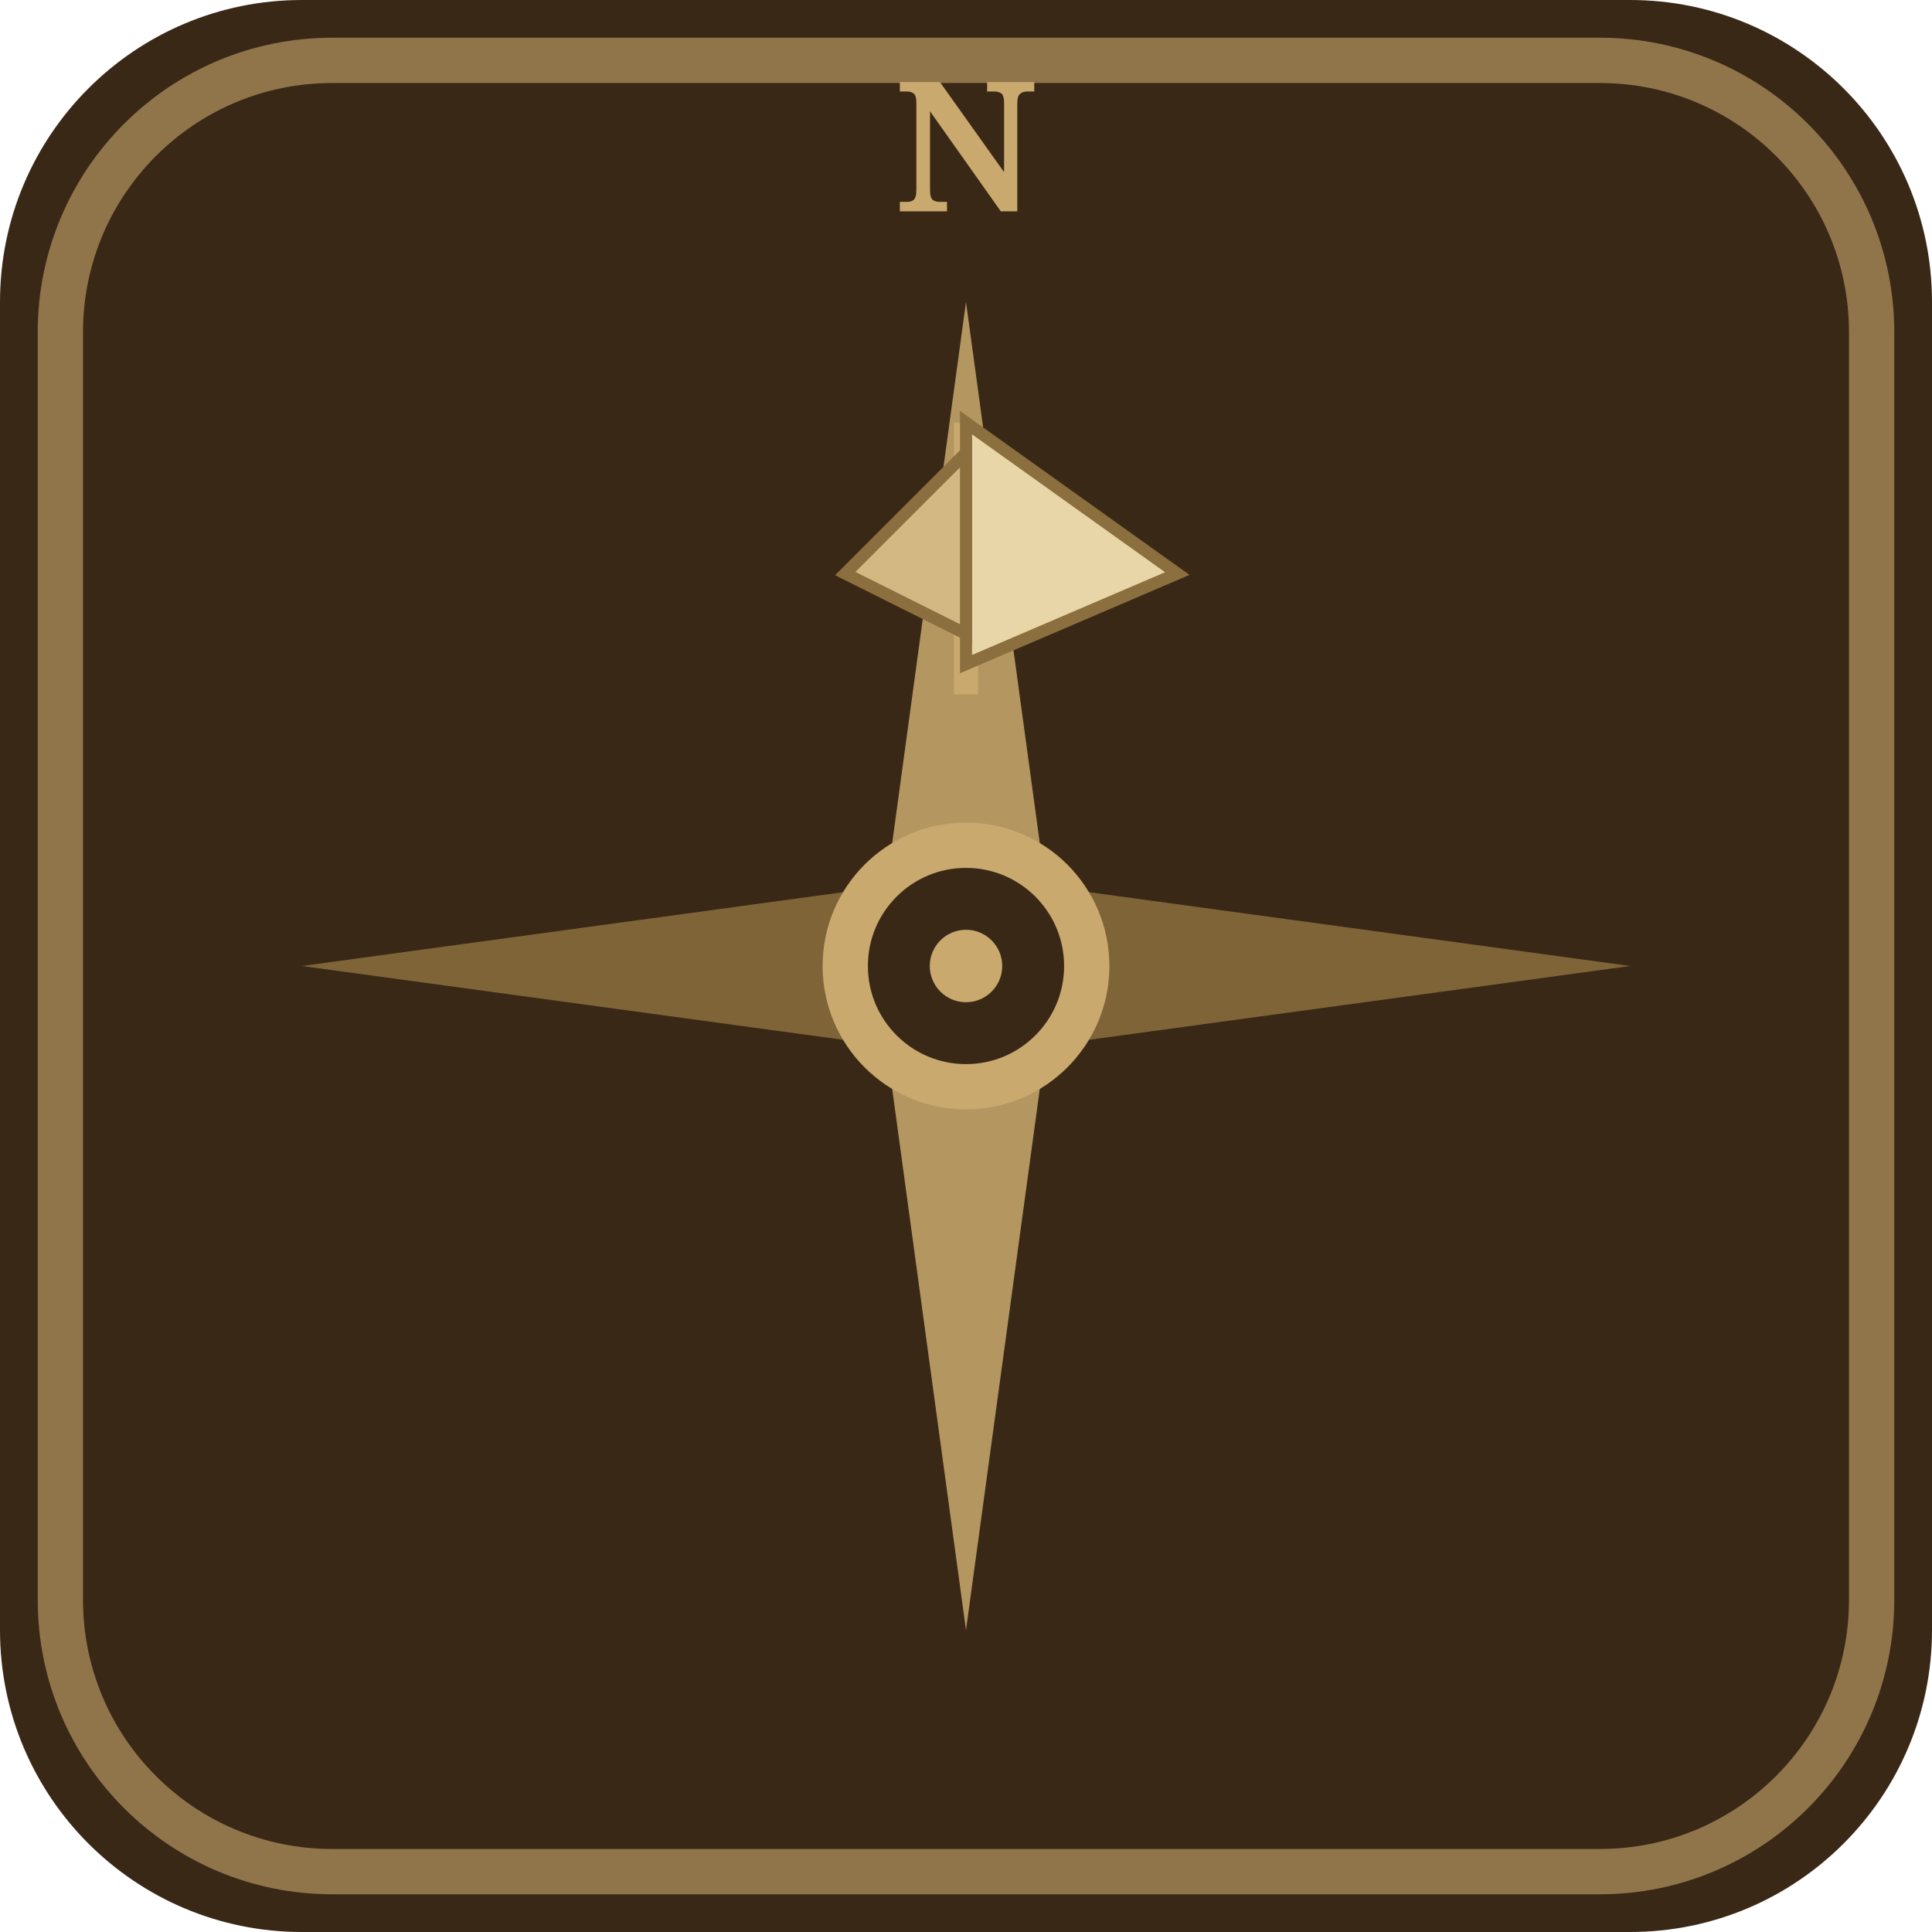
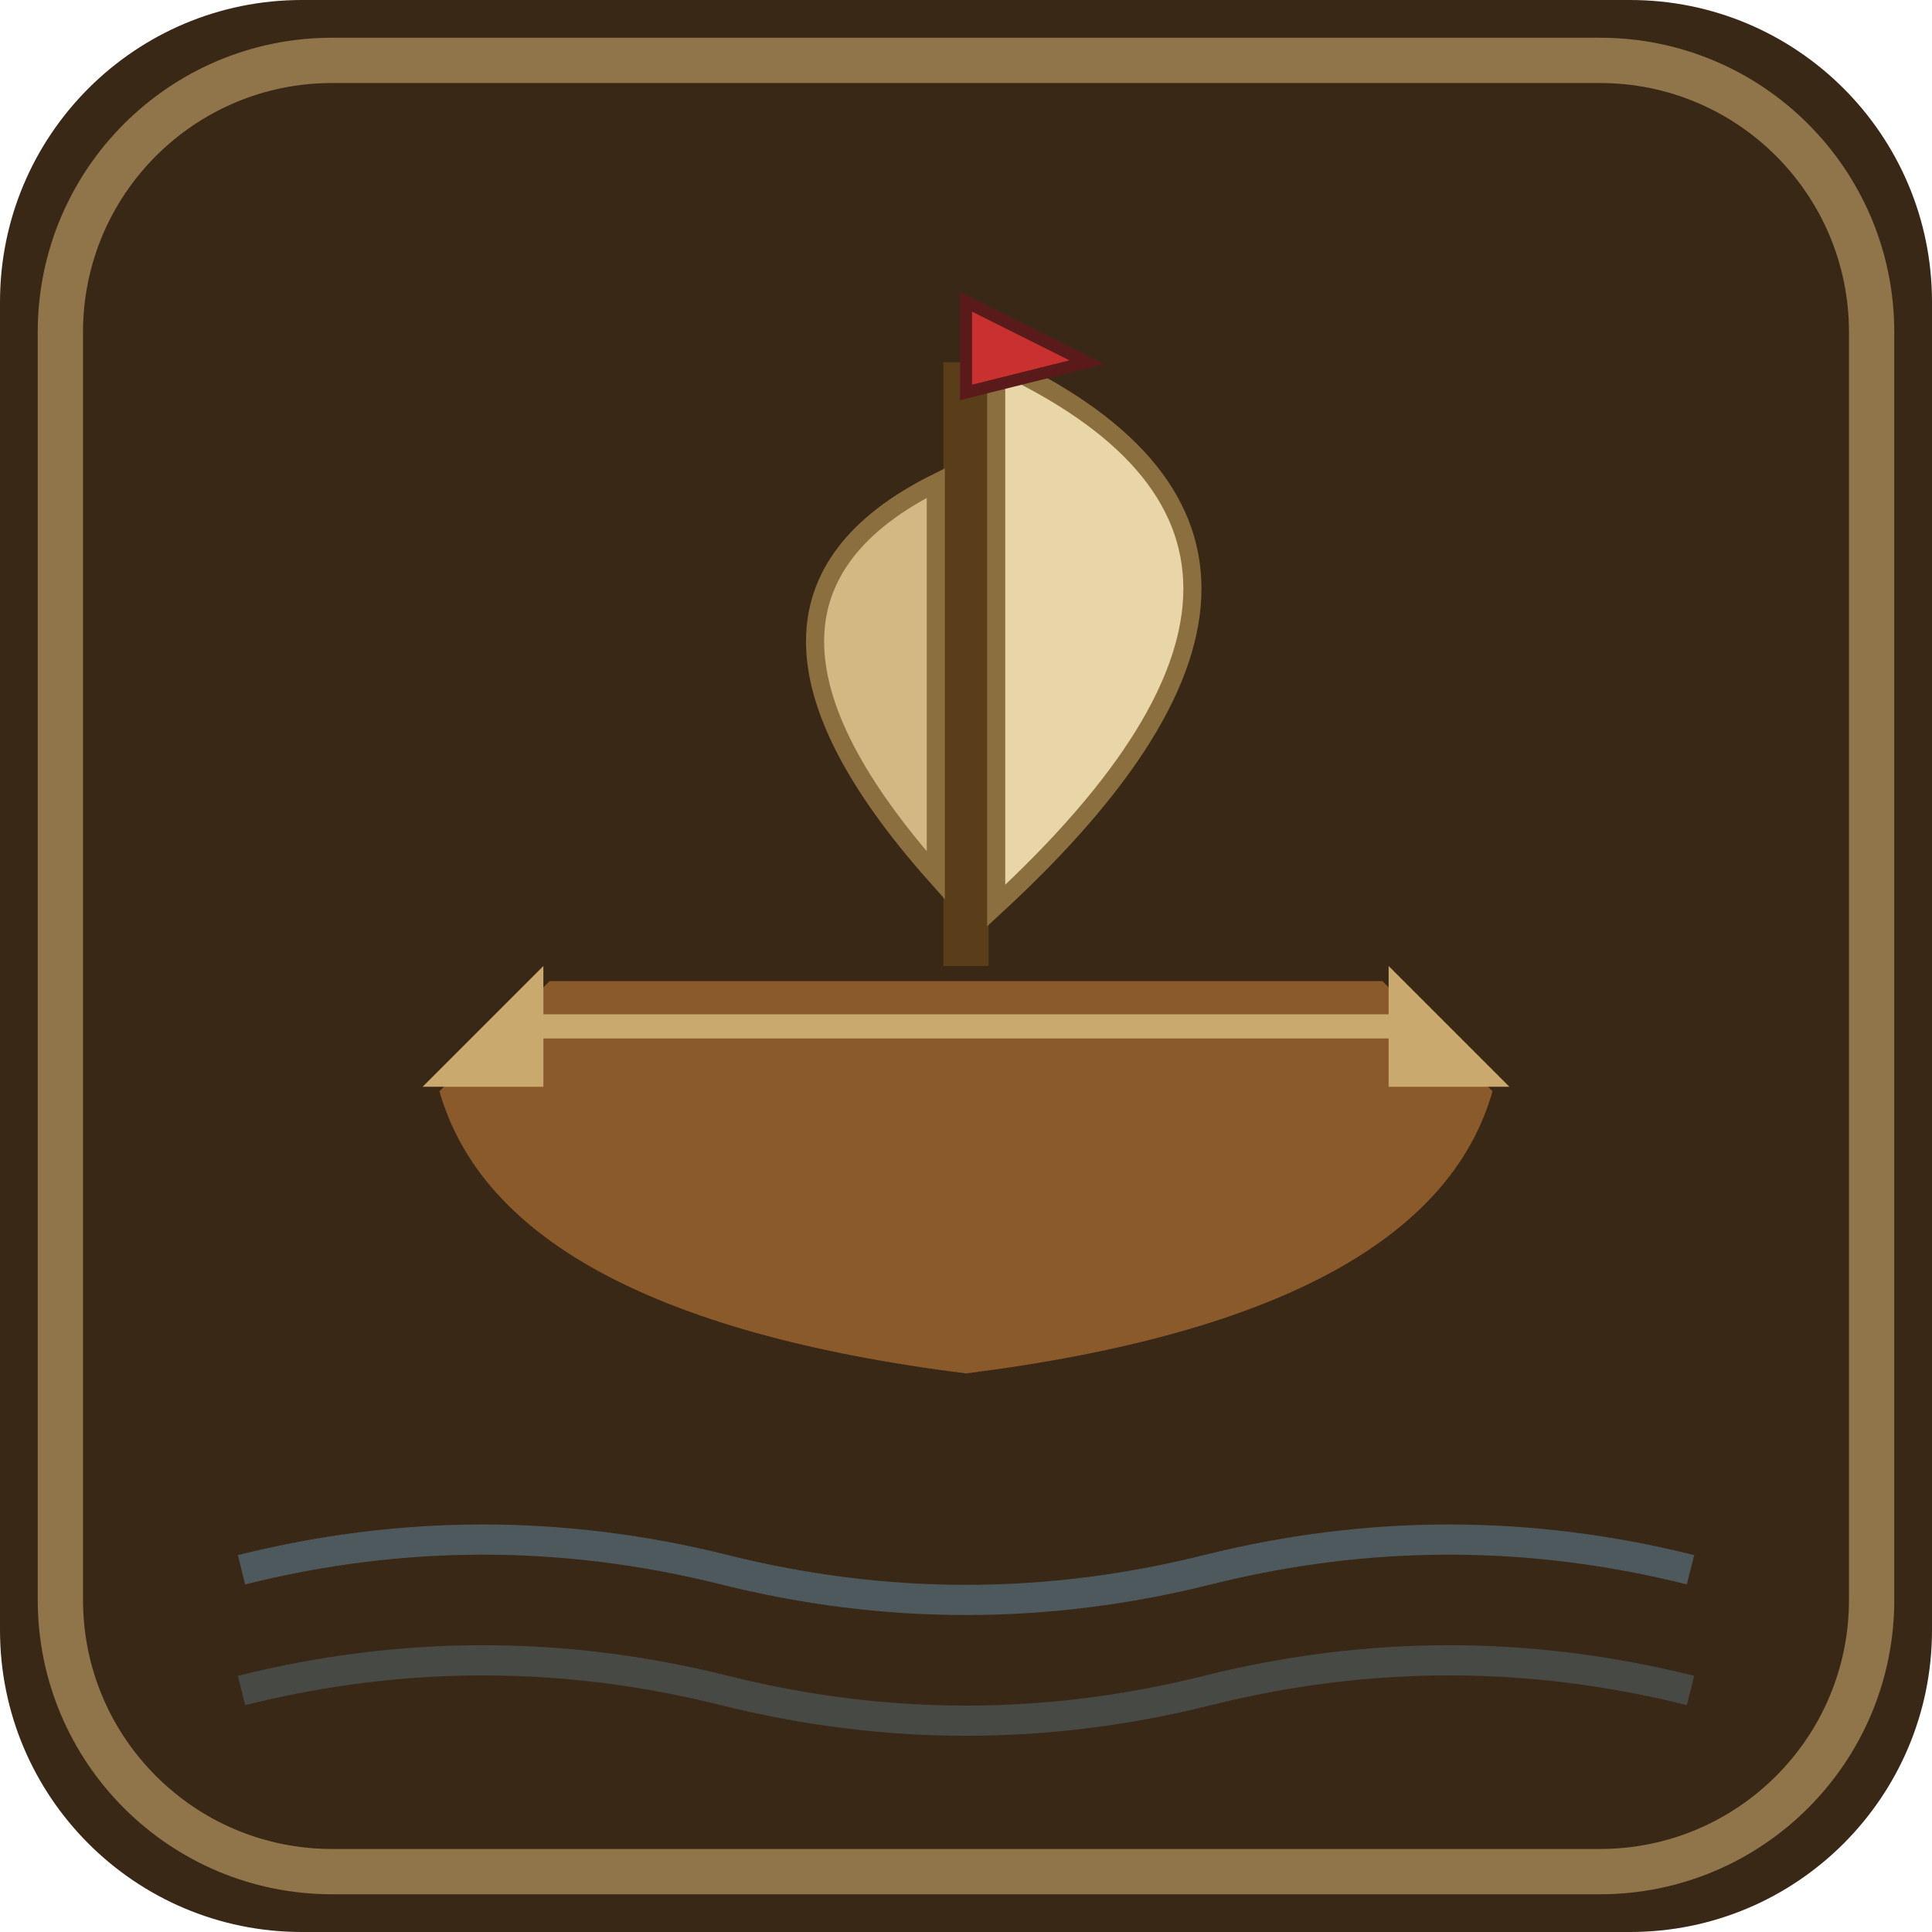
<svg xmlns="http://www.w3.org/2000/svg" width="64" height="64" viewBox="0 0 64 64" fill="none">
  <rect width="64" height="64" rx="10" fill="#3a2817" />
  <rect x="2" y="2" width="60" height="60" rx="9" fill="none" stroke="#c9a96e" stroke-width="1.5" opacity="0.6" />
  <g transform="translate(32 32)">
-     <path d="M0 -22 L3 0 L0 22 L-3 0 Z" fill="#c9a96e" opacity="0.85" />
-     <path d="M-22 0 L0 3 L22 0 L0 -3 Z" fill="#8b6f3e" opacity="0.85" />
-     <circle r="4" fill="#3a2817" stroke="#c9a96e" stroke-width="1.5" />
-     <circle r="1.2" fill="#c9a96e" />
-     <text y="-25" font-family="serif" font-size="6" fill="#c9a96e" text-anchor="middle" font-weight="bold">N</text>
+     <path d="M-18 4 Q-16 12 0 14 Q16 12 18 4 L14 0 L-14 0 Z" fill="#8b5a2b" stroke="#3a2817" stroke-width="1" />
+     <path d="M-15 2 L15 2" stroke="#c9a96e" stroke-width="0.8" />
+     <line x1="0" y1="0" x2="0" y2="-20" stroke="#5a3e1a" stroke-width="1.5" />
+     <path d="M1 -20 Q14 -14 1 -2 L1 -20 Z" fill="#e8d5a8" stroke="#8b6f3e" stroke-width="0.6" />
+     <path d="M-1 -16 Q-9 -12 -1 -3 L-1 -16 Z" fill="#d4b884" stroke="#8b6f3e" stroke-width="0.6" />
+     <path d="M0 -22 L4 -20 L0 -19 Z" fill="#c93030" stroke="#5a1a1a" stroke-width="0.4" />
+     <path d="M-14 0 L-18 4 L-14 4 Z" fill="#c9a96e" />
+     <path d="M14 0 L18 4 L14 4 Z" fill="#c9a96e" />
  </g>
-   <g transform="translate(32 14)">
-     <line x1="0" y1="0" x2="0" y2="9" stroke="#c9a96e" stroke-width="0.8" />
-     <path d="M0 0 L7 5 L0 8 Z" fill="#e8d5a8" stroke="#8b6f3e" stroke-width="0.4" />
-     <path d="M0 1 L-4 5 L0 7 Z" fill="#d4b884" stroke="#8b6f3e" stroke-width="0.4" />
-   </g>
+   <path d="M8 52 Q16 50 24 52 T40 52 T56 52" stroke="#5a7a8a" stroke-width="1" fill="none" opacity="0.6" />
+   <path d="M8 56 Q16 54 24 56 T40 56 T56 56" stroke="#5a7a8a" stroke-width="1" fill="none" opacity="0.4" />
</svg>
